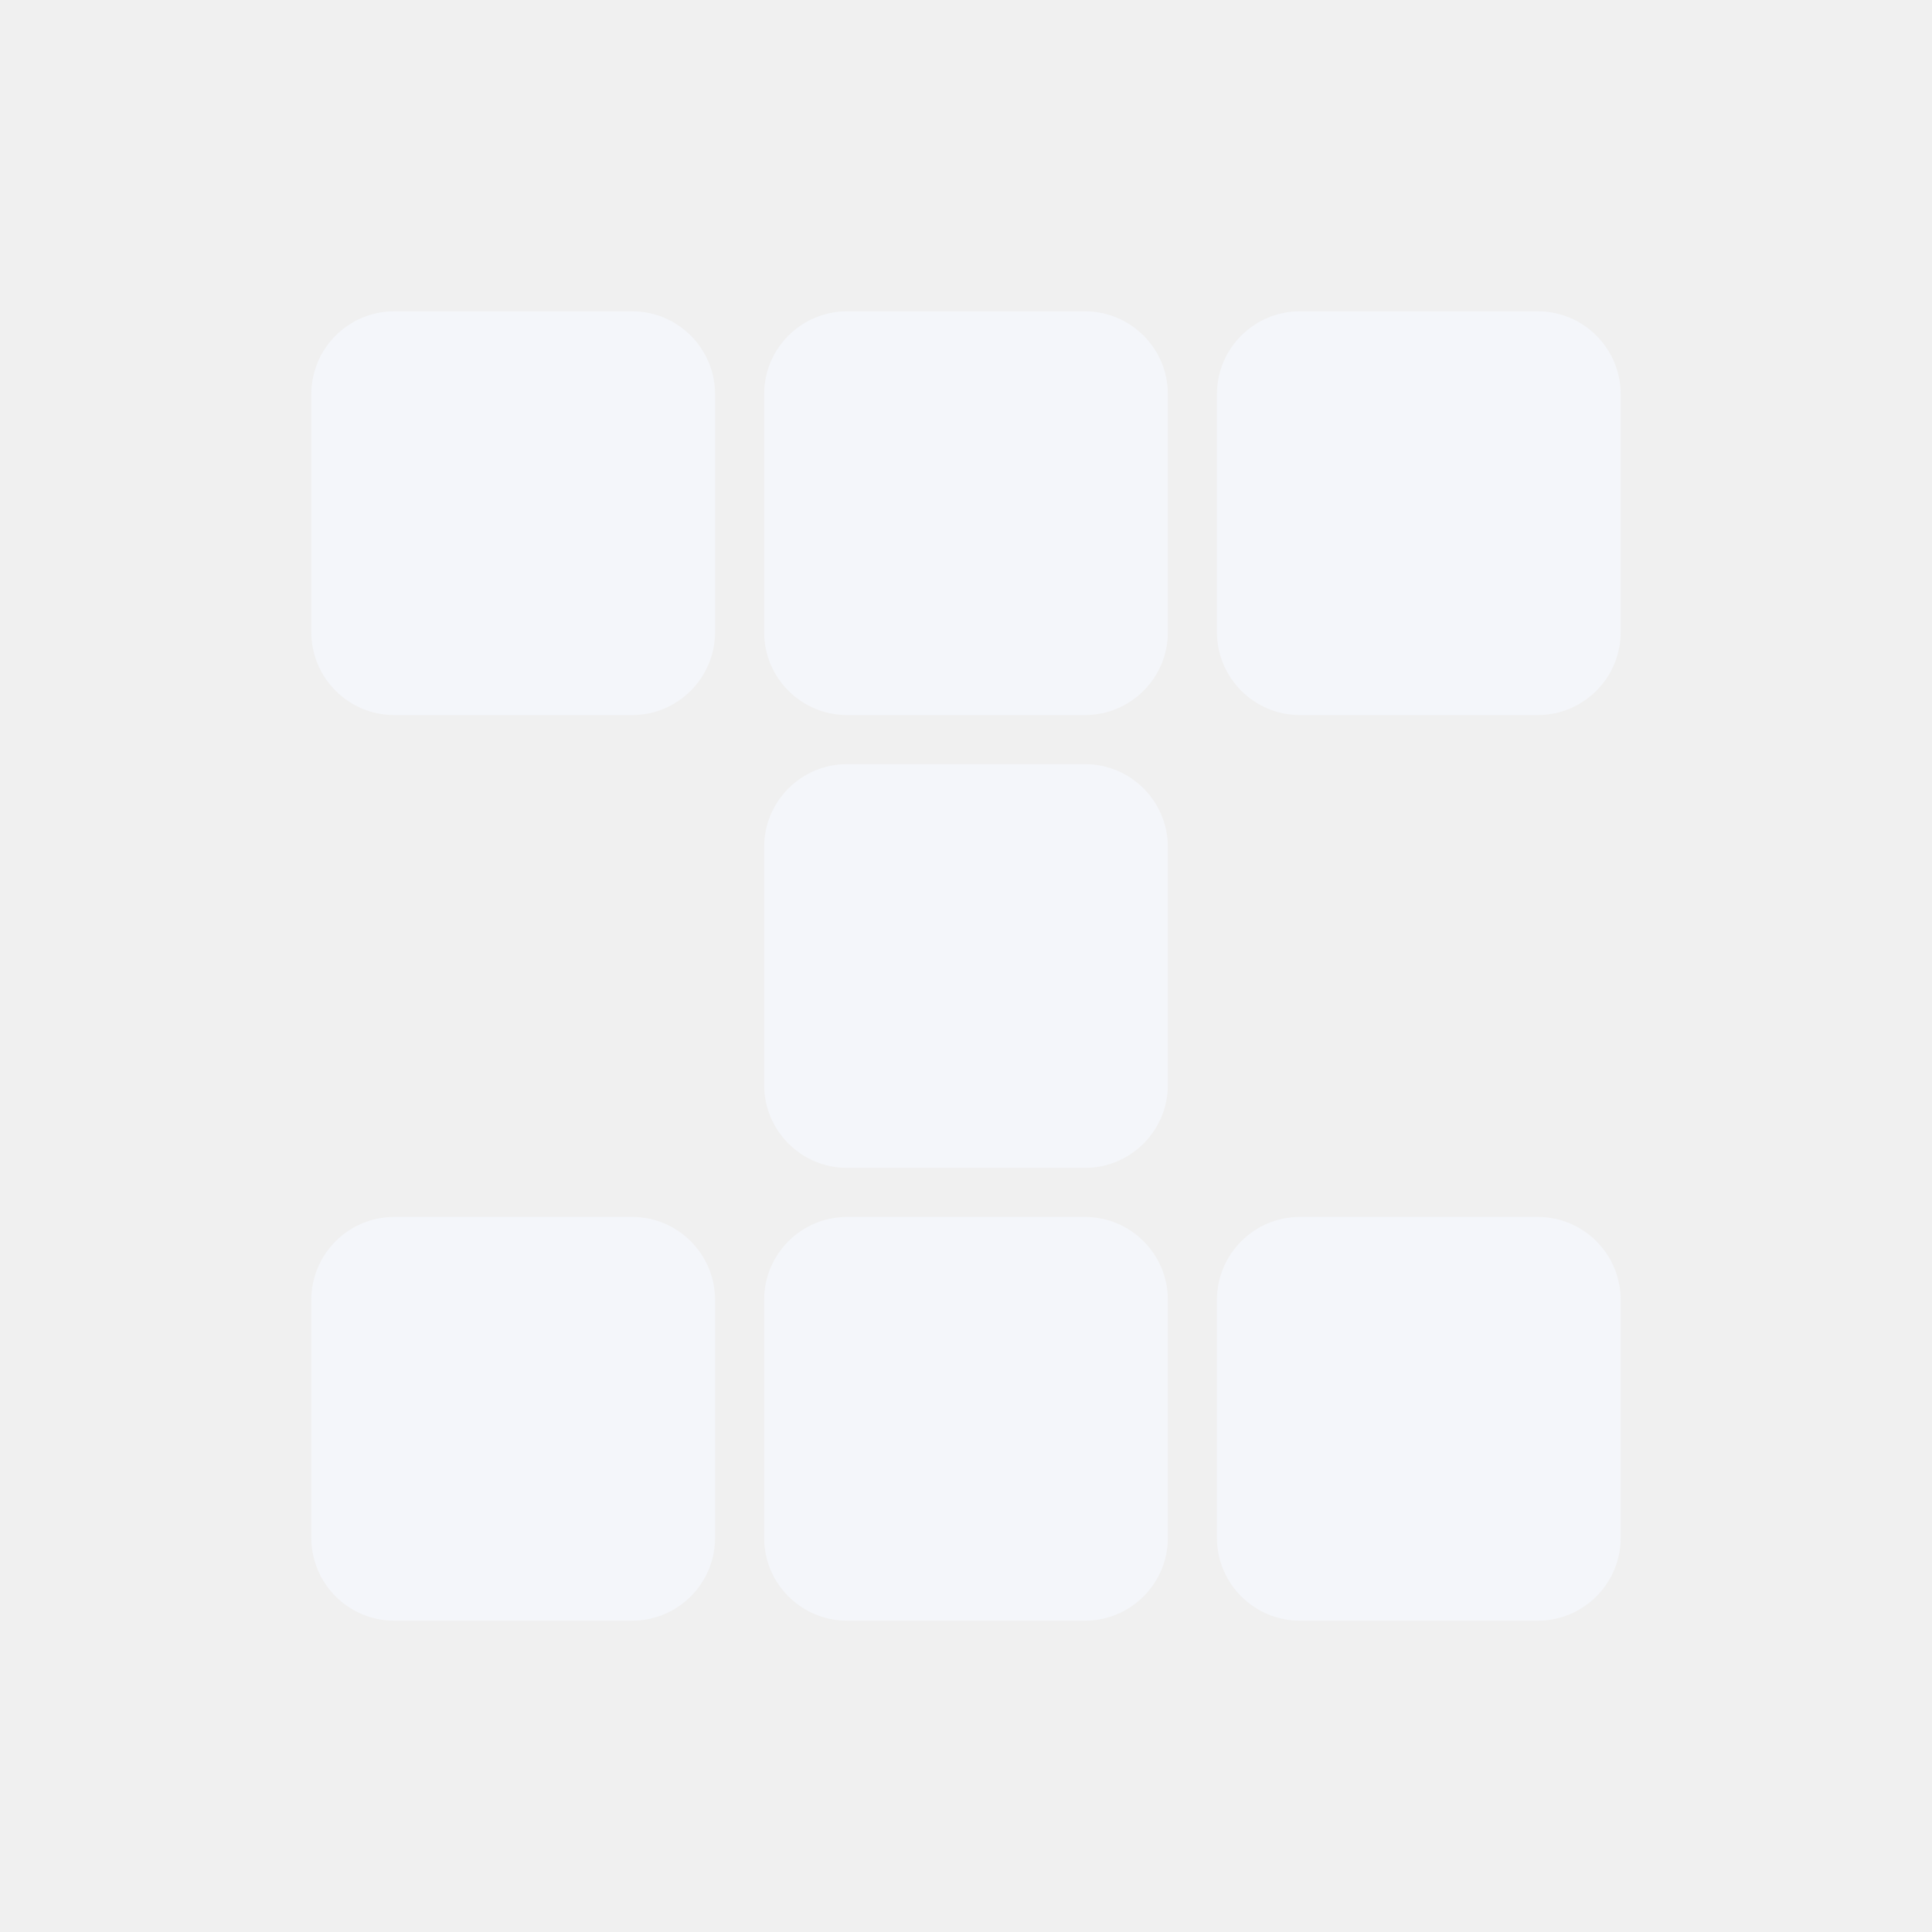
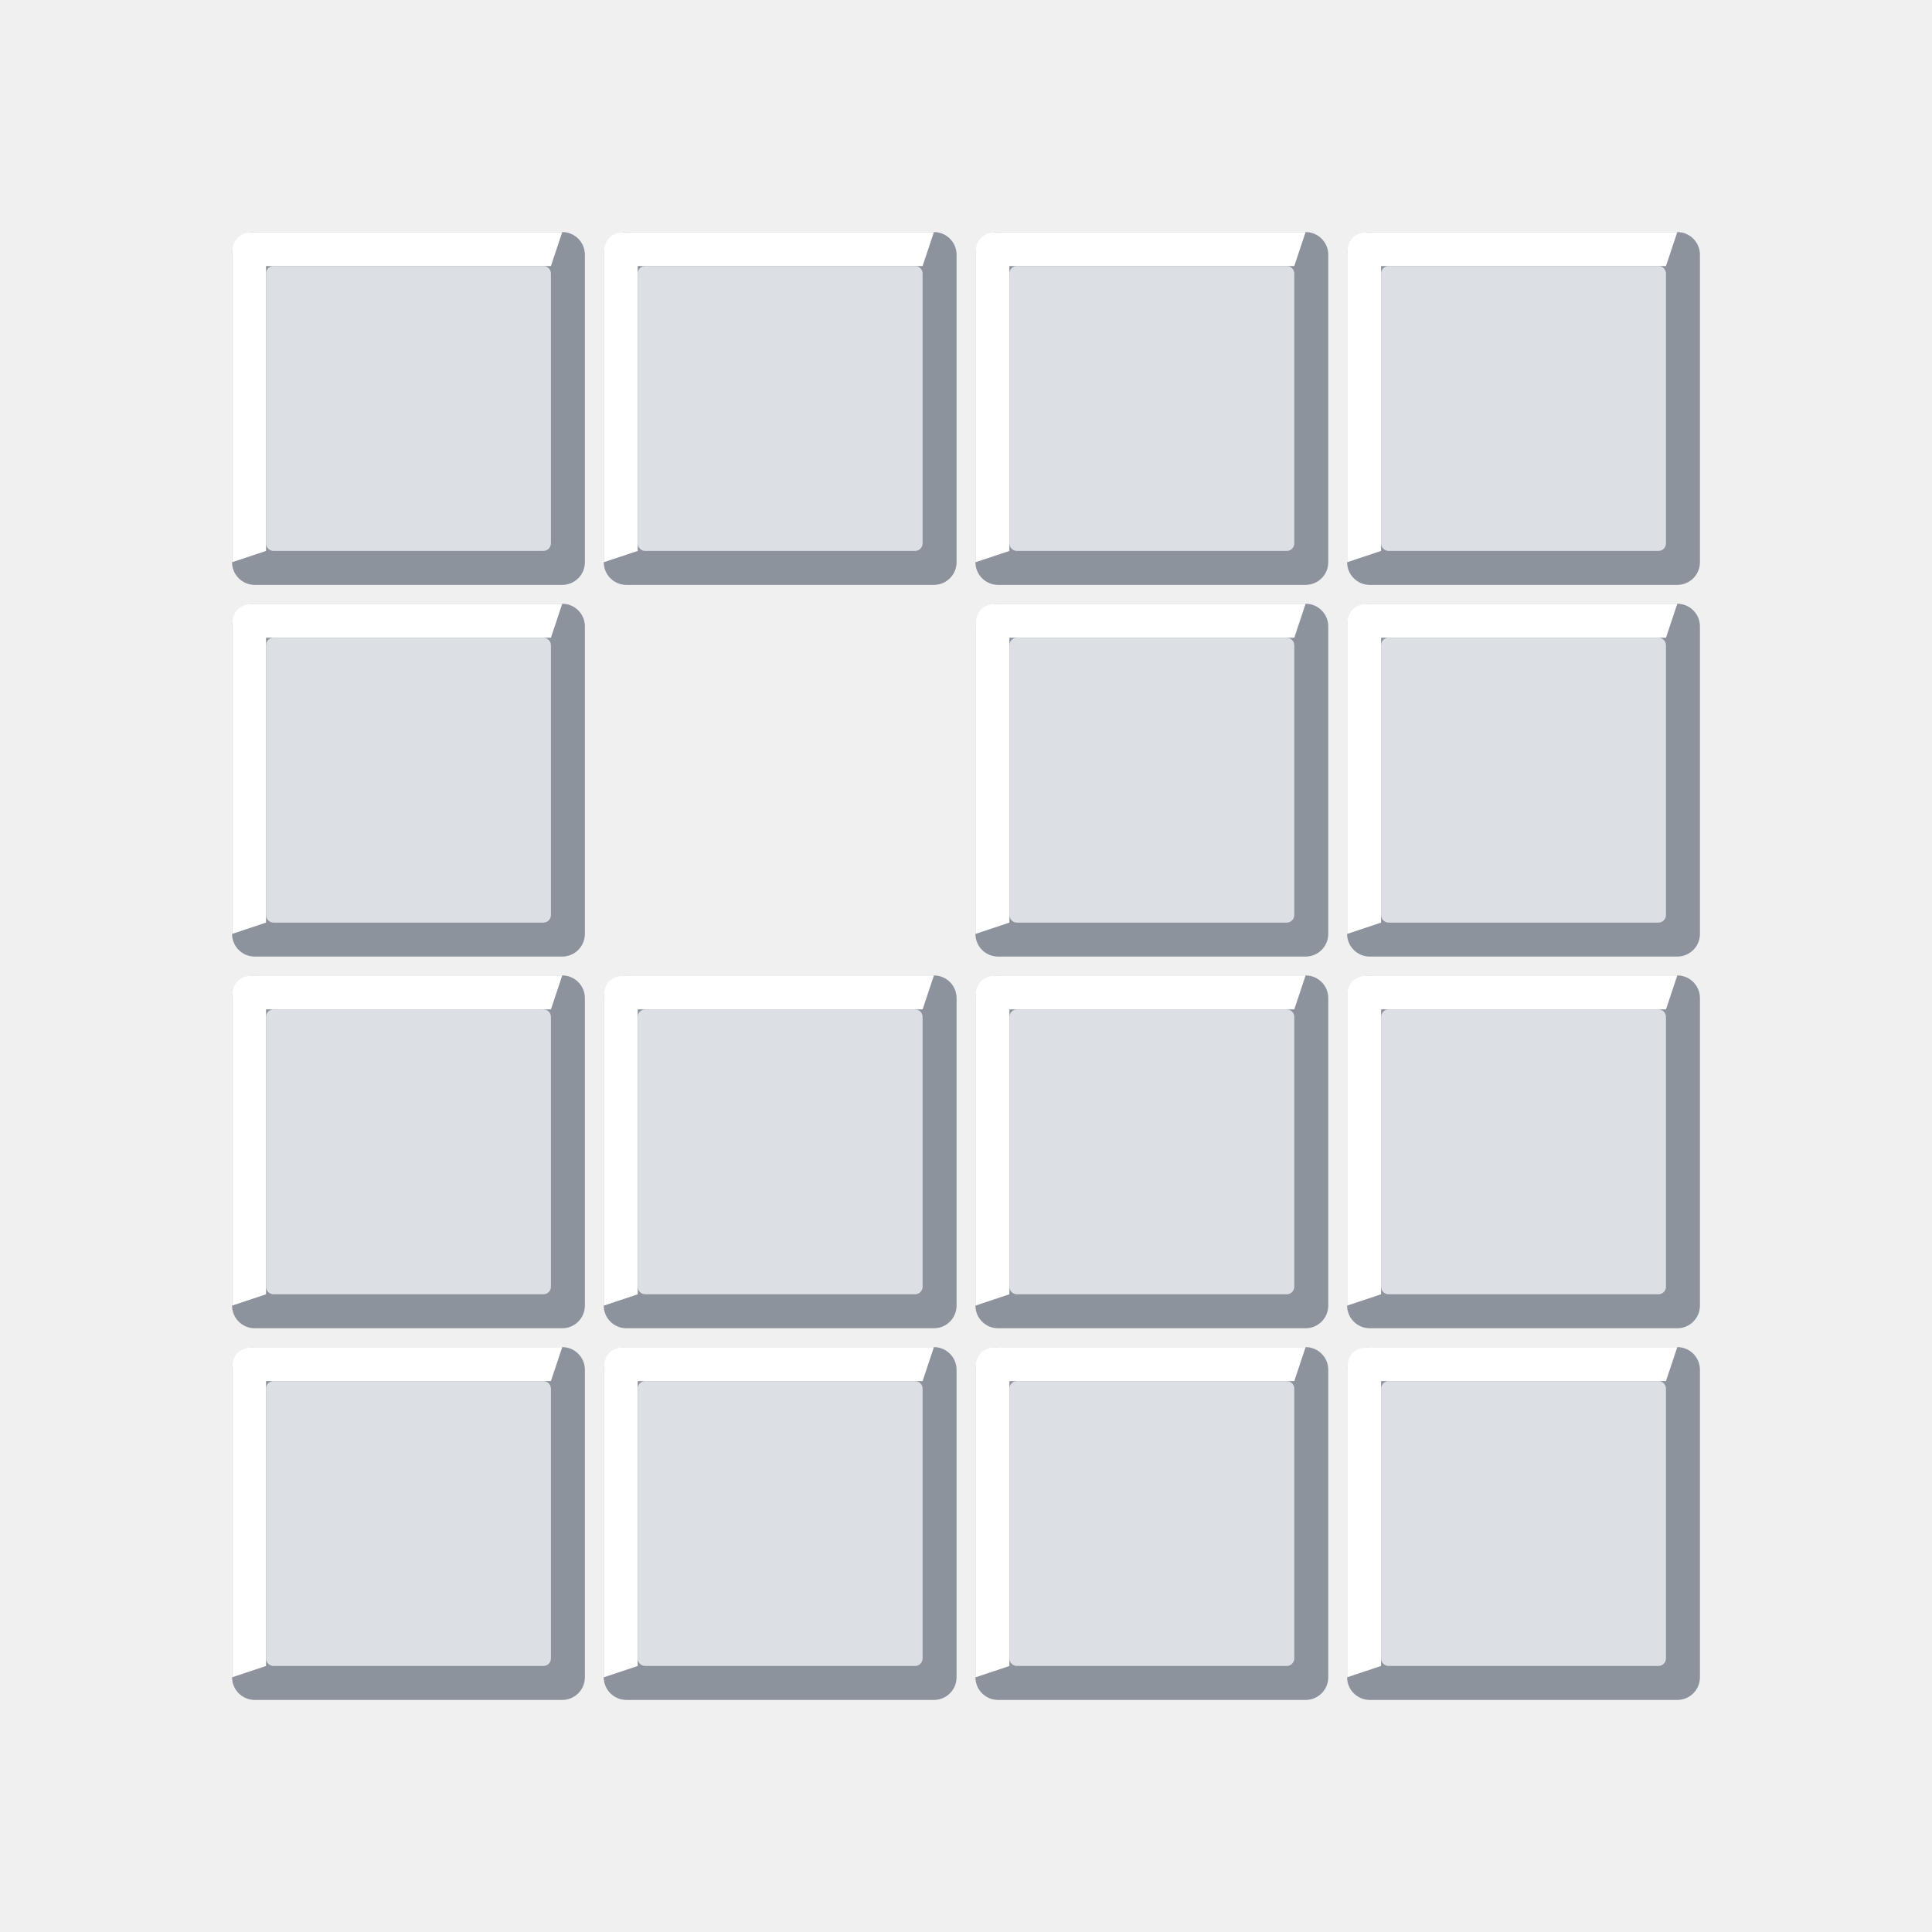
<svg xmlns="http://www.w3.org/2000/svg" width="1024" height="1024" viewBox="0 0 1024 1024">
-   <rect x="165" y="165" width="214" height="214" rx="44" fill="#F4F6FA" />
-   <rect x="405" y="165" width="214" height="214" rx="44" fill="#F4F6FA" />
-   <rect x="645" y="165" width="214" height="214" rx="44" fill="#F4F6FA" />
-   <rect x="405" y="405" width="214" height="214" rx="44" fill="#F4F6FA" />
-   <rect x="165" y="645" width="214" height="214" rx="44" fill="#F4F6FA" />
-   <rect x="405" y="645" width="214" height="214" rx="44" fill="#F4F6FA" />
-   <rect x="645" y="645" width="214" height="214" rx="44" fill="#F4F6FA" />
+   <rect x="123" y="123" width="187" height="187" rx="12" fill="#8C939D" />
+   <path d="M 135 123 H 298 L 292 141 H 141 V 292 L 123 298 V 135 Q 123 123 135 123 Z" fill="#FFFFFF" />
+   <rect x="141" y="141" width="151" height="151" rx="4" fill="#DCDFE4" />
+   <rect x="320" y="123" width="187" height="187" rx="12" fill="#8C939D" />
+   <path d="M 332 123 H 495 L 489 141 H 338 V 292 L 320 298 V 135 Q 320 123 332 123 Z" fill="#FFFFFF" />
+   <rect x="338" y="141" width="151" height="151" rx="4" fill="#DCDFE4" />
+   <rect x="517" y="123" width="187" height="187" rx="12" fill="#8C939D" />
+   <path d="M 529 123 H 692 L 686 141 H 535 V 292 L 517 298 V 135 Q 517 123 529 123 Z" fill="#FFFFFF" />
+   <rect x="535" y="141" width="151" height="151" rx="4" fill="#DCDFE4" />
+   <rect x="714" y="123" width="187" height="187" rx="12" fill="#8C939D" />
+   <path d="M 726 123 H 889 L 883 141 H 732 V 292 L 714 298 V 135 Q 714 123 726 123 Z" fill="#FFFFFF" />
+   <rect x="732" y="141" width="151" height="151" rx="4" fill="#DCDFE4" />
+   <rect x="123" y="320" width="187" height="187" rx="12" fill="#8C939D" />
+   <path d="M 135 320 H 298 L 292 338 H 141 V 489 L 123 495 V 332 Q 123 320 135 320 Z" fill="#FFFFFF" />
+   <rect x="141" y="338" width="151" height="151" rx="4" fill="#DCDFE4" />
+   <rect x="517" y="320" width="187" height="187" rx="12" fill="#8C939D" />
+   <path d="M 529 320 H 692 L 686 338 H 535 V 489 L 517 495 V 332 Q 517 320 529 320 Z" fill="#FFFFFF" />
+   <rect x="535" y="338" width="151" height="151" rx="4" fill="#DCDFE4" />
+   <rect x="714" y="320" width="187" height="187" rx="12" fill="#8C939D" />
+   <path d="M 726 320 H 889 L 883 338 H 732 V 489 L 714 495 V 332 Q 714 320 726 320 Z" fill="#FFFFFF" />
+   <rect x="732" y="338" width="151" height="151" rx="4" fill="#DCDFE4" />
+   <rect x="123" y="517" width="187" height="187" rx="12" fill="#8C939D" />
+   <path d="M 135 517 H 298 L 292 535 H 141 V 686 L 123 692 V 529 Q 123 517 135 517 Z" fill="#FFFFFF" />
+   <rect x="141" y="535" width="151" height="151" rx="4" fill="#DCDFE4" />
+   <rect x="320" y="517" width="187" height="187" rx="12" fill="#8C939D" />
+   <path d="M 332 517 H 495 L 489 535 H 338 V 686 L 320 692 V 529 Q 320 517 332 517 Z" fill="#FFFFFF" />
+   <rect x="338" y="535" width="151" height="151" rx="4" fill="#DCDFE4" />
+   <rect x="517" y="517" width="187" height="187" rx="12" fill="#8C939D" />
+   <path d="M 529 517 H 692 L 686 535 H 535 V 686 L 517 692 V 529 Q 517 517 529 517 Z" fill="#FFFFFF" />
+   <rect x="535" y="535" width="151" height="151" rx="4" fill="#DCDFE4" />
+   <rect x="714" y="517" width="187" height="187" rx="12" fill="#8C939D" />
+   <path d="M 726 517 H 889 L 883 535 H 732 V 686 L 714 692 V 529 Q 714 517 726 517 Z" fill="#FFFFFF" />
+   <rect x="732" y="535" width="151" height="151" rx="4" fill="#DCDFE4" />
+   <rect x="123" y="714" width="187" height="187" rx="12" fill="#8C939D" />
+   <path d="M 135 714 H 298 L 292 732 H 141 V 883 L 123 889 V 726 Q 123 714 135 714 Z" fill="#FFFFFF" />
+   <rect x="141" y="732" width="151" height="151" rx="4" fill="#DCDFE4" />
+   <rect x="320" y="714" width="187" height="187" rx="12" fill="#8C939D" />
+   <path d="M 332 714 H 495 L 489 732 H 338 V 883 L 320 889 V 726 Q 320 714 332 714 Z" fill="#FFFFFF" />
+   <rect x="338" y="732" width="151" height="151" rx="4" fill="#DCDFE4" />
+   <rect x="517" y="714" width="187" height="187" rx="12" fill="#8C939D" />
+   <path d="M 529 714 H 692 L 686 732 H 535 V 883 L 517 889 V 726 Q 517 714 529 714 Z" fill="#FFFFFF" />
+   <rect x="535" y="732" width="151" height="151" rx="4" fill="#DCDFE4" />
+   <rect x="714" y="714" width="187" height="187" rx="12" fill="#8C939D" />
+   <path d="M 726 714 H 889 L 883 732 H 732 V 883 L 714 889 V 726 Q 714 714 726 714 Z" fill="#FFFFFF" />
+   <rect x="732" y="732" width="151" height="151" rx="4" fill="#DCDFE4" />
</svg>
